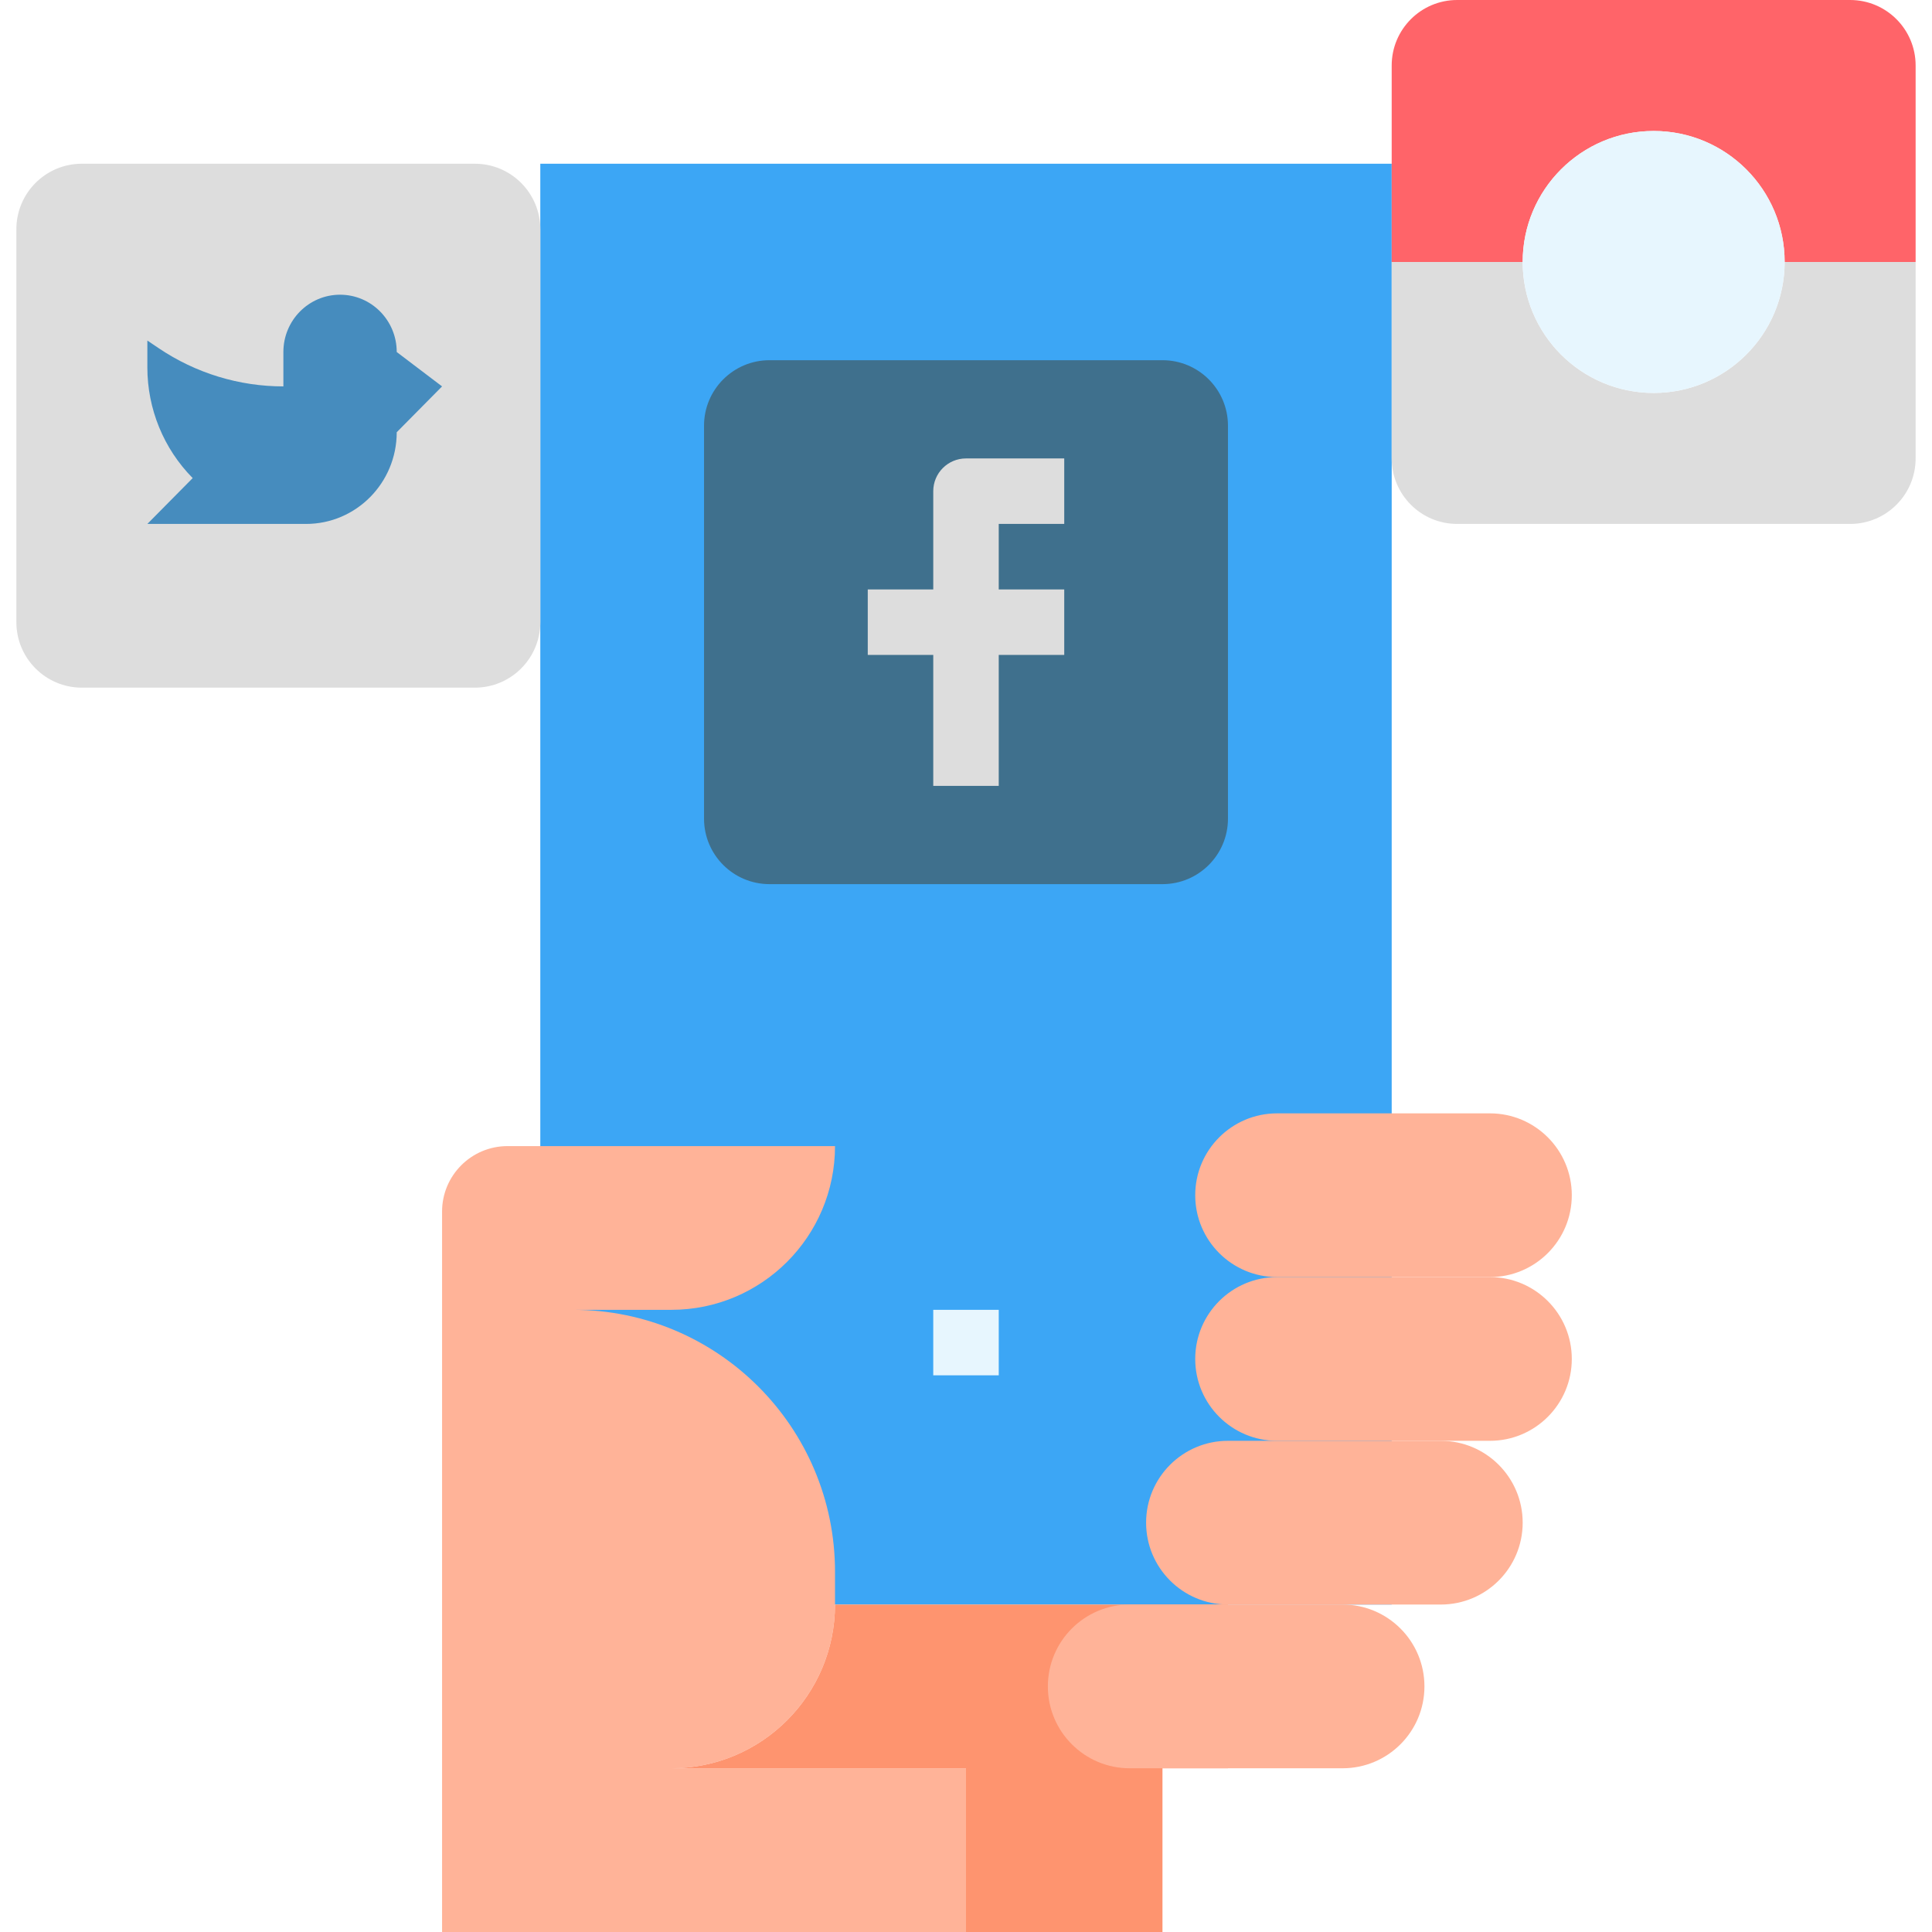
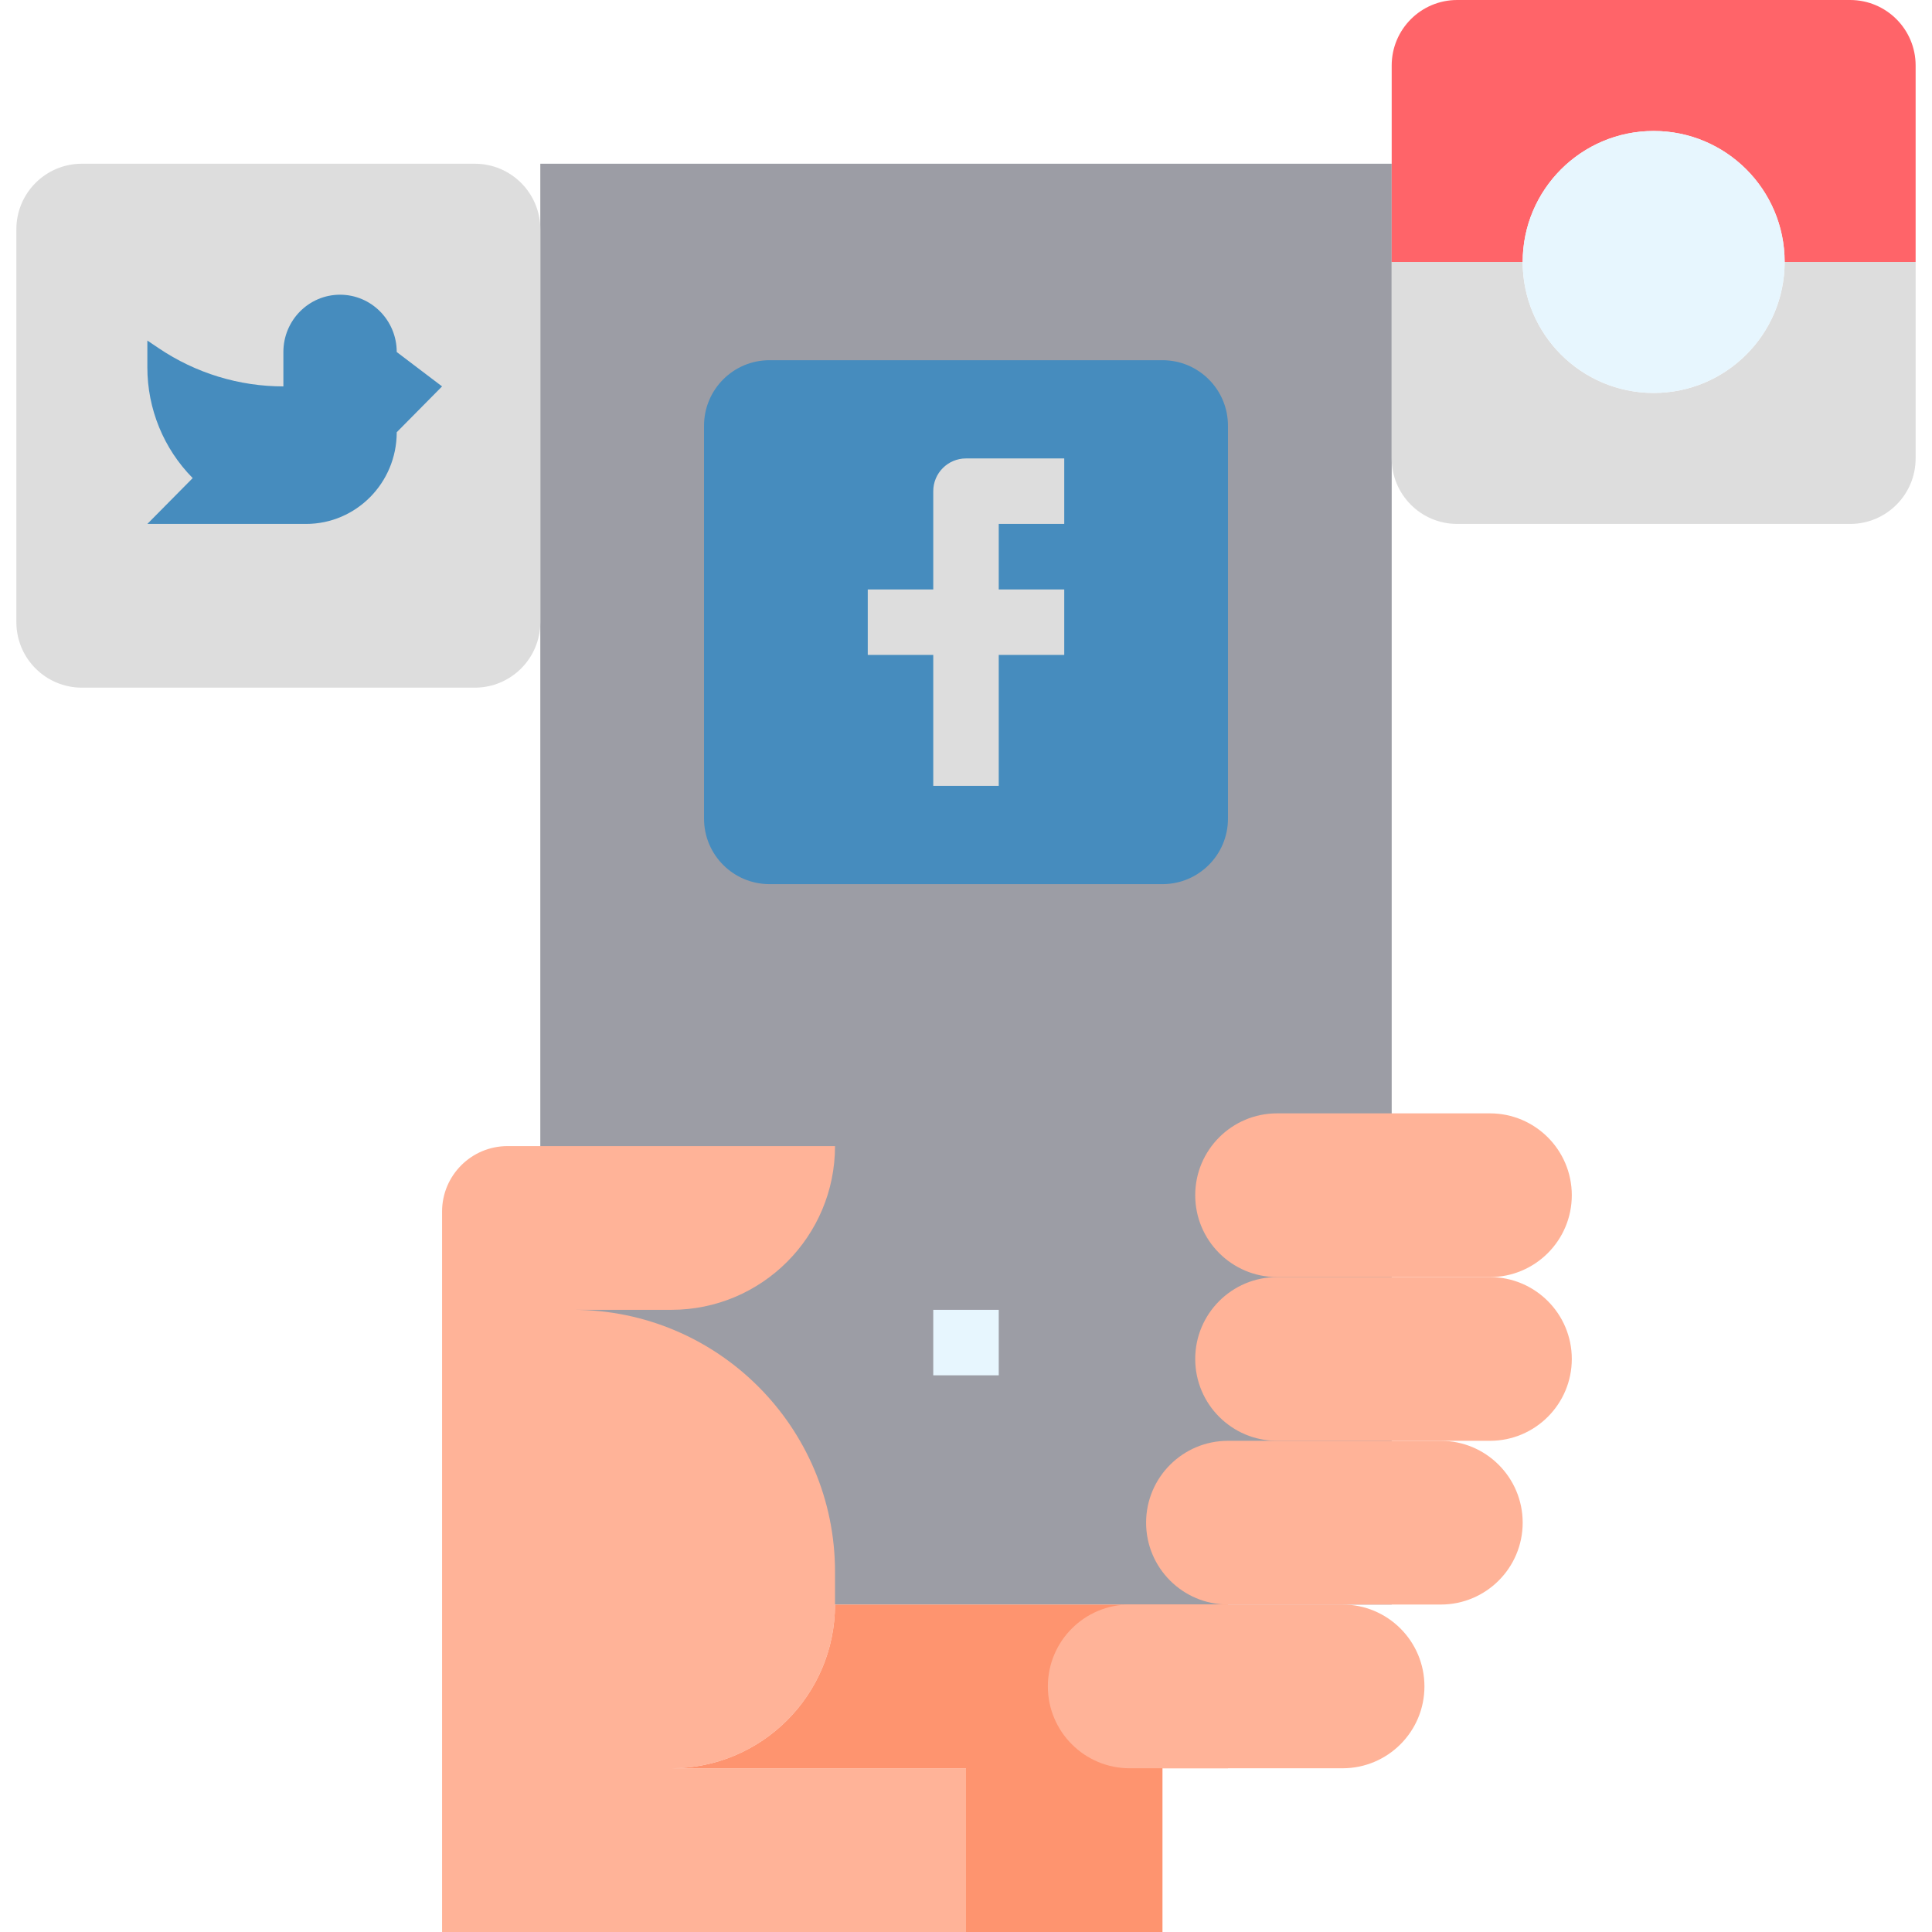
<svg xmlns="http://www.w3.org/2000/svg" version="1.1" id="Capa_1" x="0px" y="0px" viewBox="0 0 472 472" style="enable-background:new 0 0 472 472;" xml:space="preserve">
-   <rect x="132" y="40" style="fill:#3CA6F5;" width="208" height="352" />
+   <rect x="132" y="40" style="fill:#9c9da5;" width="208" height="352" />
  <path style="fill:#ddd;" d="M116,168H20c-8.837,0-16-7.163-16-16V56c0-8.837,7.163-16,16-16h96c8.837,0,16,7.163,16,16v96  C132,160.837,124.837,168,116,168z" />
-   <path style="fill:#3F708D;" d="M284,216h-96c-8.837,0-16-7.163-16-16v-96c0-8.837,7.163-16,16-16h96c8.837,0,16,7.163,16,16v96  C300,208.837,292.837,216,284,216z" />
+   <path style="fill:#468cbe;" d="M284,216h-96c-8.837,0-16-7.163-16-16v-96c0-8.837,7.163-16,16-16h96c8.837,0,16,7.163,16,16v96  C300,208.837,292.837,216,284,216z" />
  <path style="fill:#468cbe;" d="M36,83.2l2.791,1.881c9.014,6.076,19.606,9.319,30.44,9.319h0V86c0-7.732,6.199-14,13.846-14h0  c7.647,0,13.846,6.268,13.846,14L108,94.4l-11.077,11.2v0c0,12.371-9.919,22.4-22.154,22.4H36l11.077-11.2l0,0  C39.984,109.629,36,99.902,36,89.761V83.2z" />
  <g>
    <path style="fill:#ddd;" d="M260,128v-16h-24c-4.422,0-8,3.582-8,8v24h-16v16h16v32h16v-32h16v-16h-16v-16H260z" />
    <path style="fill:#ddd;" d="M404,96c-17.673,0-32-14.327-32-32h-32v48c0,8.836,7.164,16,16,16h96c8.836,0,16-7.164,16-16V64h-32   C436,81.673,421.673,96,404,96z" />
  </g>
  <path style="fill:#ff6469;" d="M452,0h-96c-8.836,0-16,7.163-16,16v48h32c0-17.673,14.327-32,32-32s32,14.327,32,32h32V16  C468,7.163,460.836,0,452,0z" />
  <g>
    <circle style="fill:#E7F6FE;" cx="404" cy="64" r="32" />
    <rect x="228" y="320" style="fill:#E7F6FE;" width="16" height="16" />
  </g>
  <path style="fill:#FFB398;" d="M164,432c22.091,0,40-17.909,40-40v-8c0-35.346-28.654-64-64-64h24c22.091,0,40-17.909,40-40h-80  c-8.836,0-16,7.163-16,16v176h128v-40H164z" />
  <path style="fill:#FE946F;" d="M204,392c0,22.091-17.909,40-40,40h72v40h48v-40h16v-40H204z" />
  <g>
    <path style="fill:#FFB398;" d="M364,312h-52c-11.046,0-20-8.954-20-20v0c0-11.046,8.954-20,20-20h52c11.046,0,20,8.954,20,20v0   C384,303.046,375.046,312,364,312z" />
    <path style="fill:#FFB398;" d="M364,352h-52c-11.046,0-20-8.954-20-20v0c0-11.046,8.954-20,20-20h52c11.046,0,20,8.954,20,20v0   C384,343.046,375.046,352,364,352z" />
    <path style="fill:#FFB398;" d="M352,392h-52c-11.046,0-20-8.954-20-20v0c0-11.046,8.954-20,20-20h52c11.046,0,20,8.954,20,20v0   C372,383.046,363.046,392,352,392z" />
    <path style="fill:#FFB398;" d="M328,432h-52c-11.046,0-20-8.954-20-20v0c0-11.046,8.954-20,20-20h52c11.046,0,20,8.954,20,20v0   C348,423.046,339.046,432,328,432z" />
  </g>
  <g>
</g>
  <g>
</g>
  <g>
</g>
  <g>
</g>
  <g>
</g>
  <g>
</g>
  <g>
</g>
  <g>
</g>
  <g>
</g>
  <g>
</g>
  <g>
</g>
  <g>
</g>
  <g>
</g>
  <g>
</g>
  <g>
</g>
</svg>
